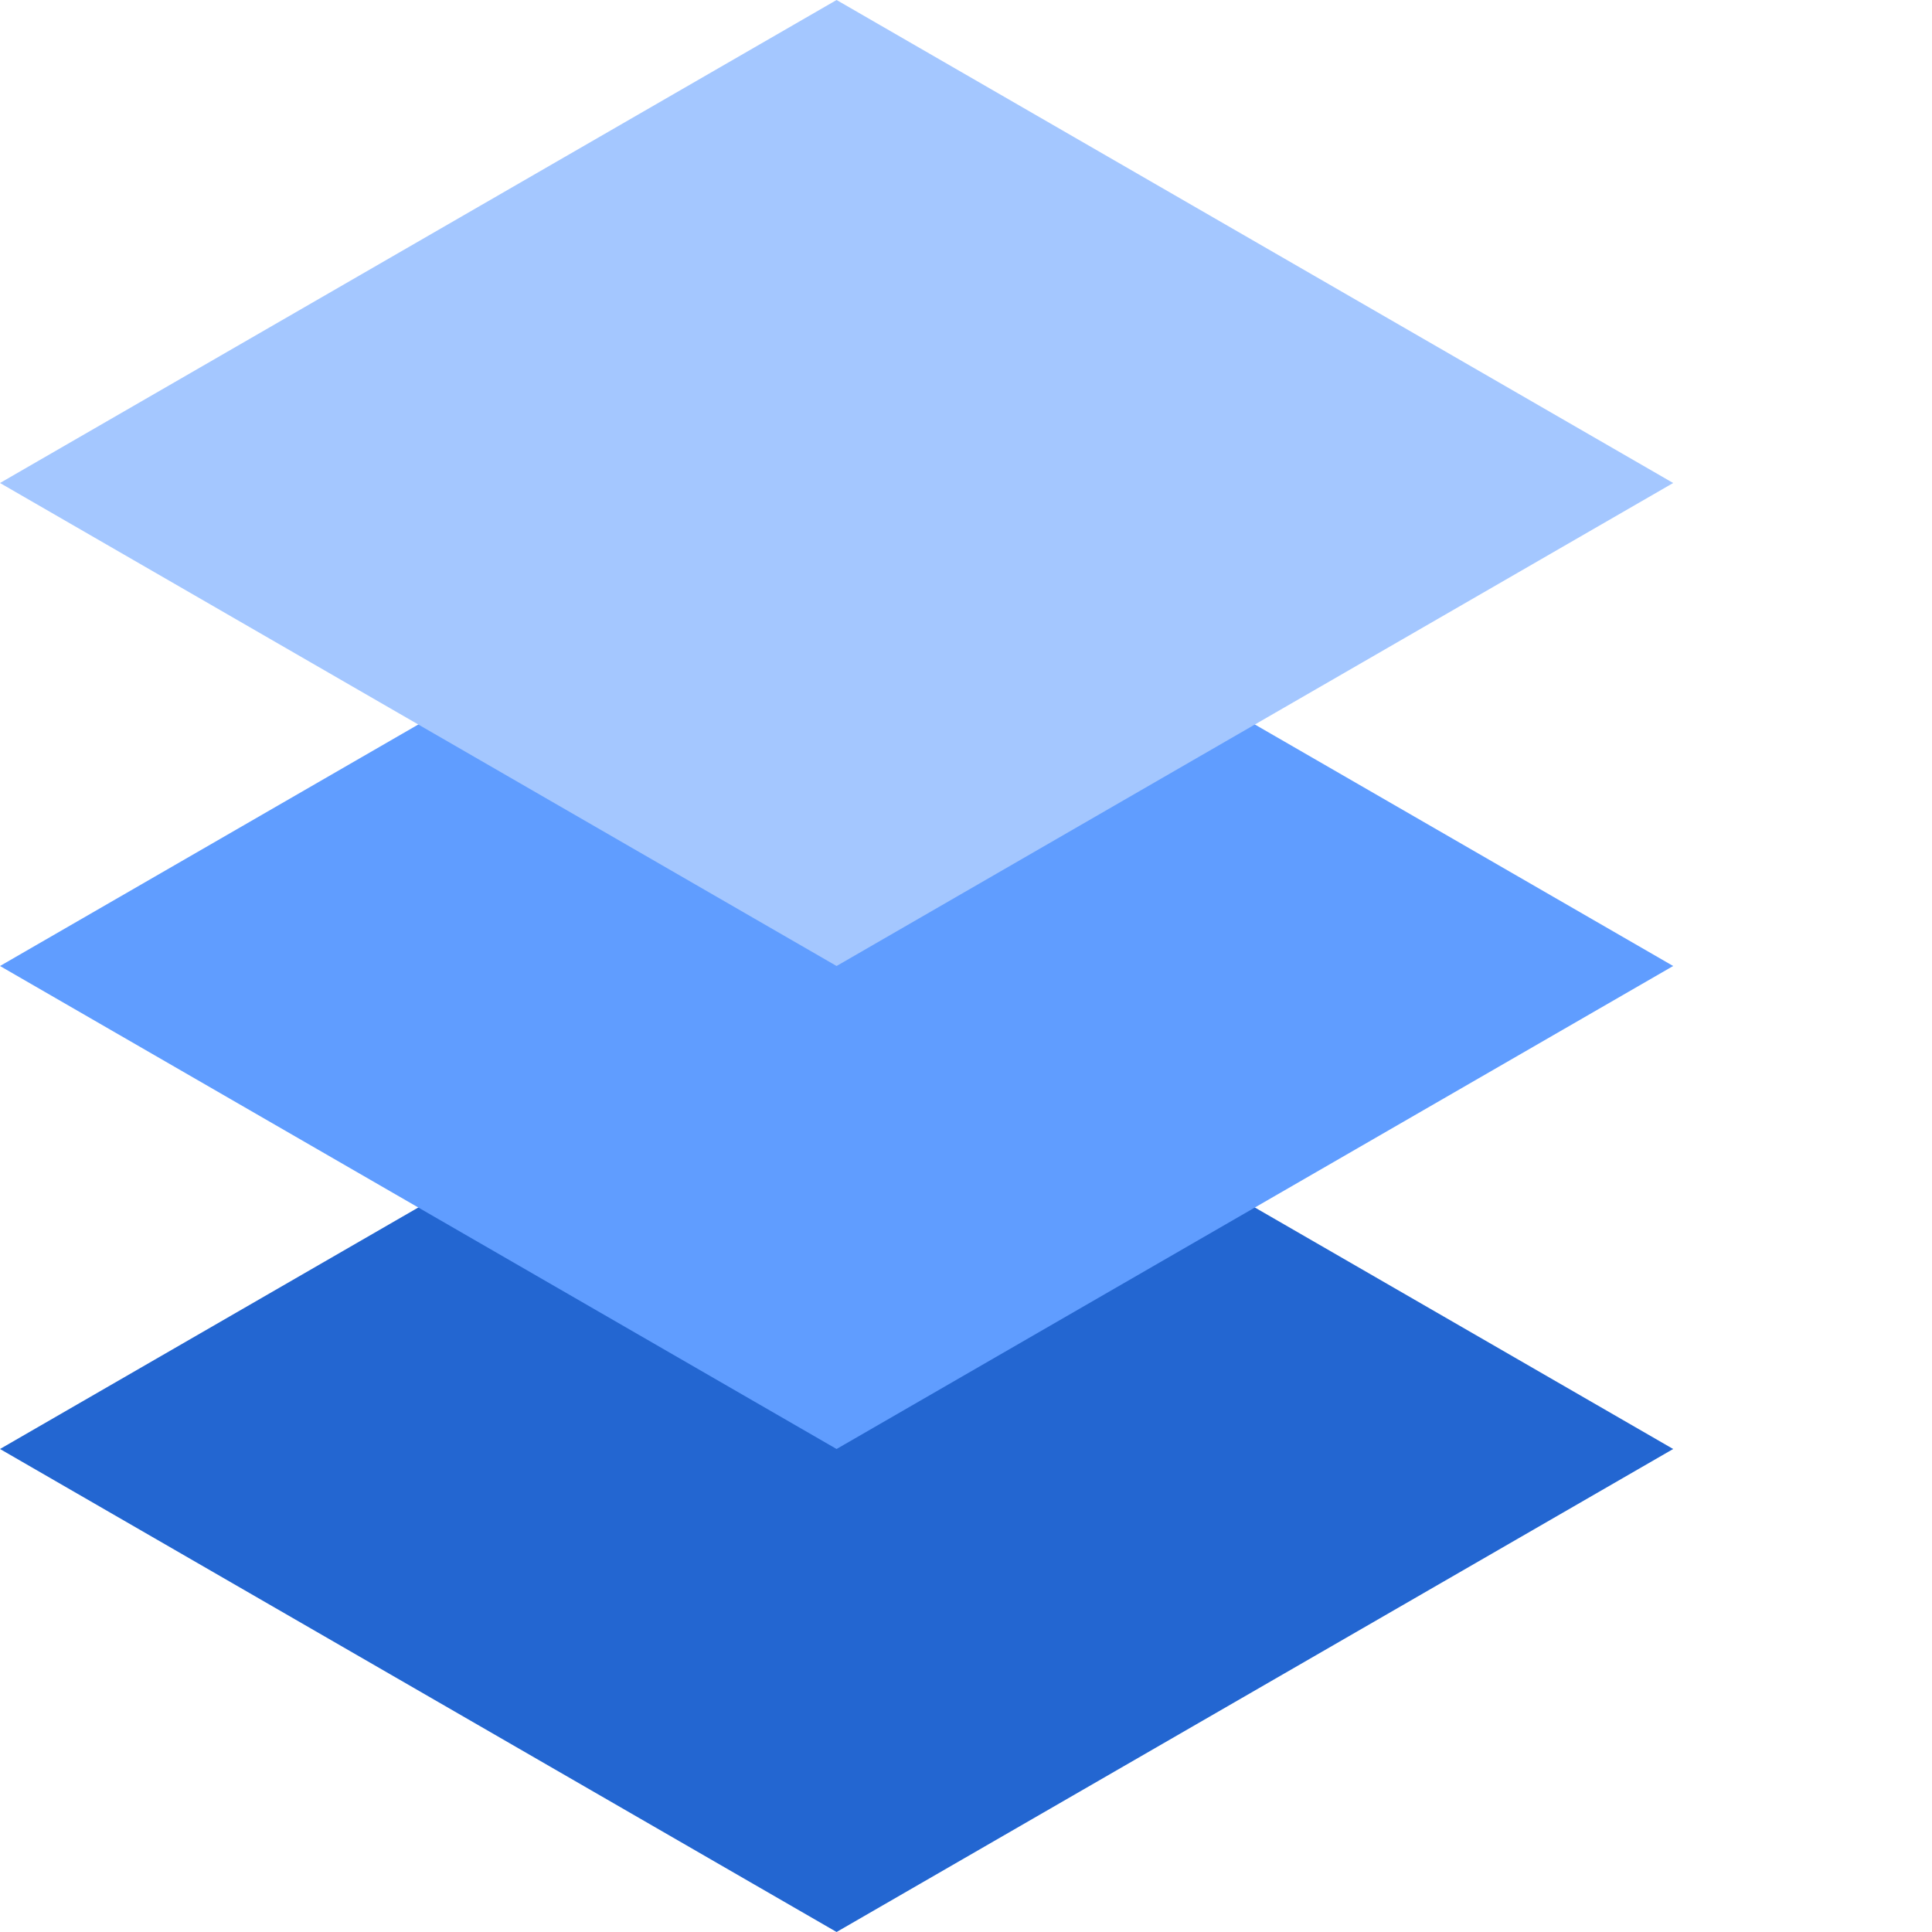
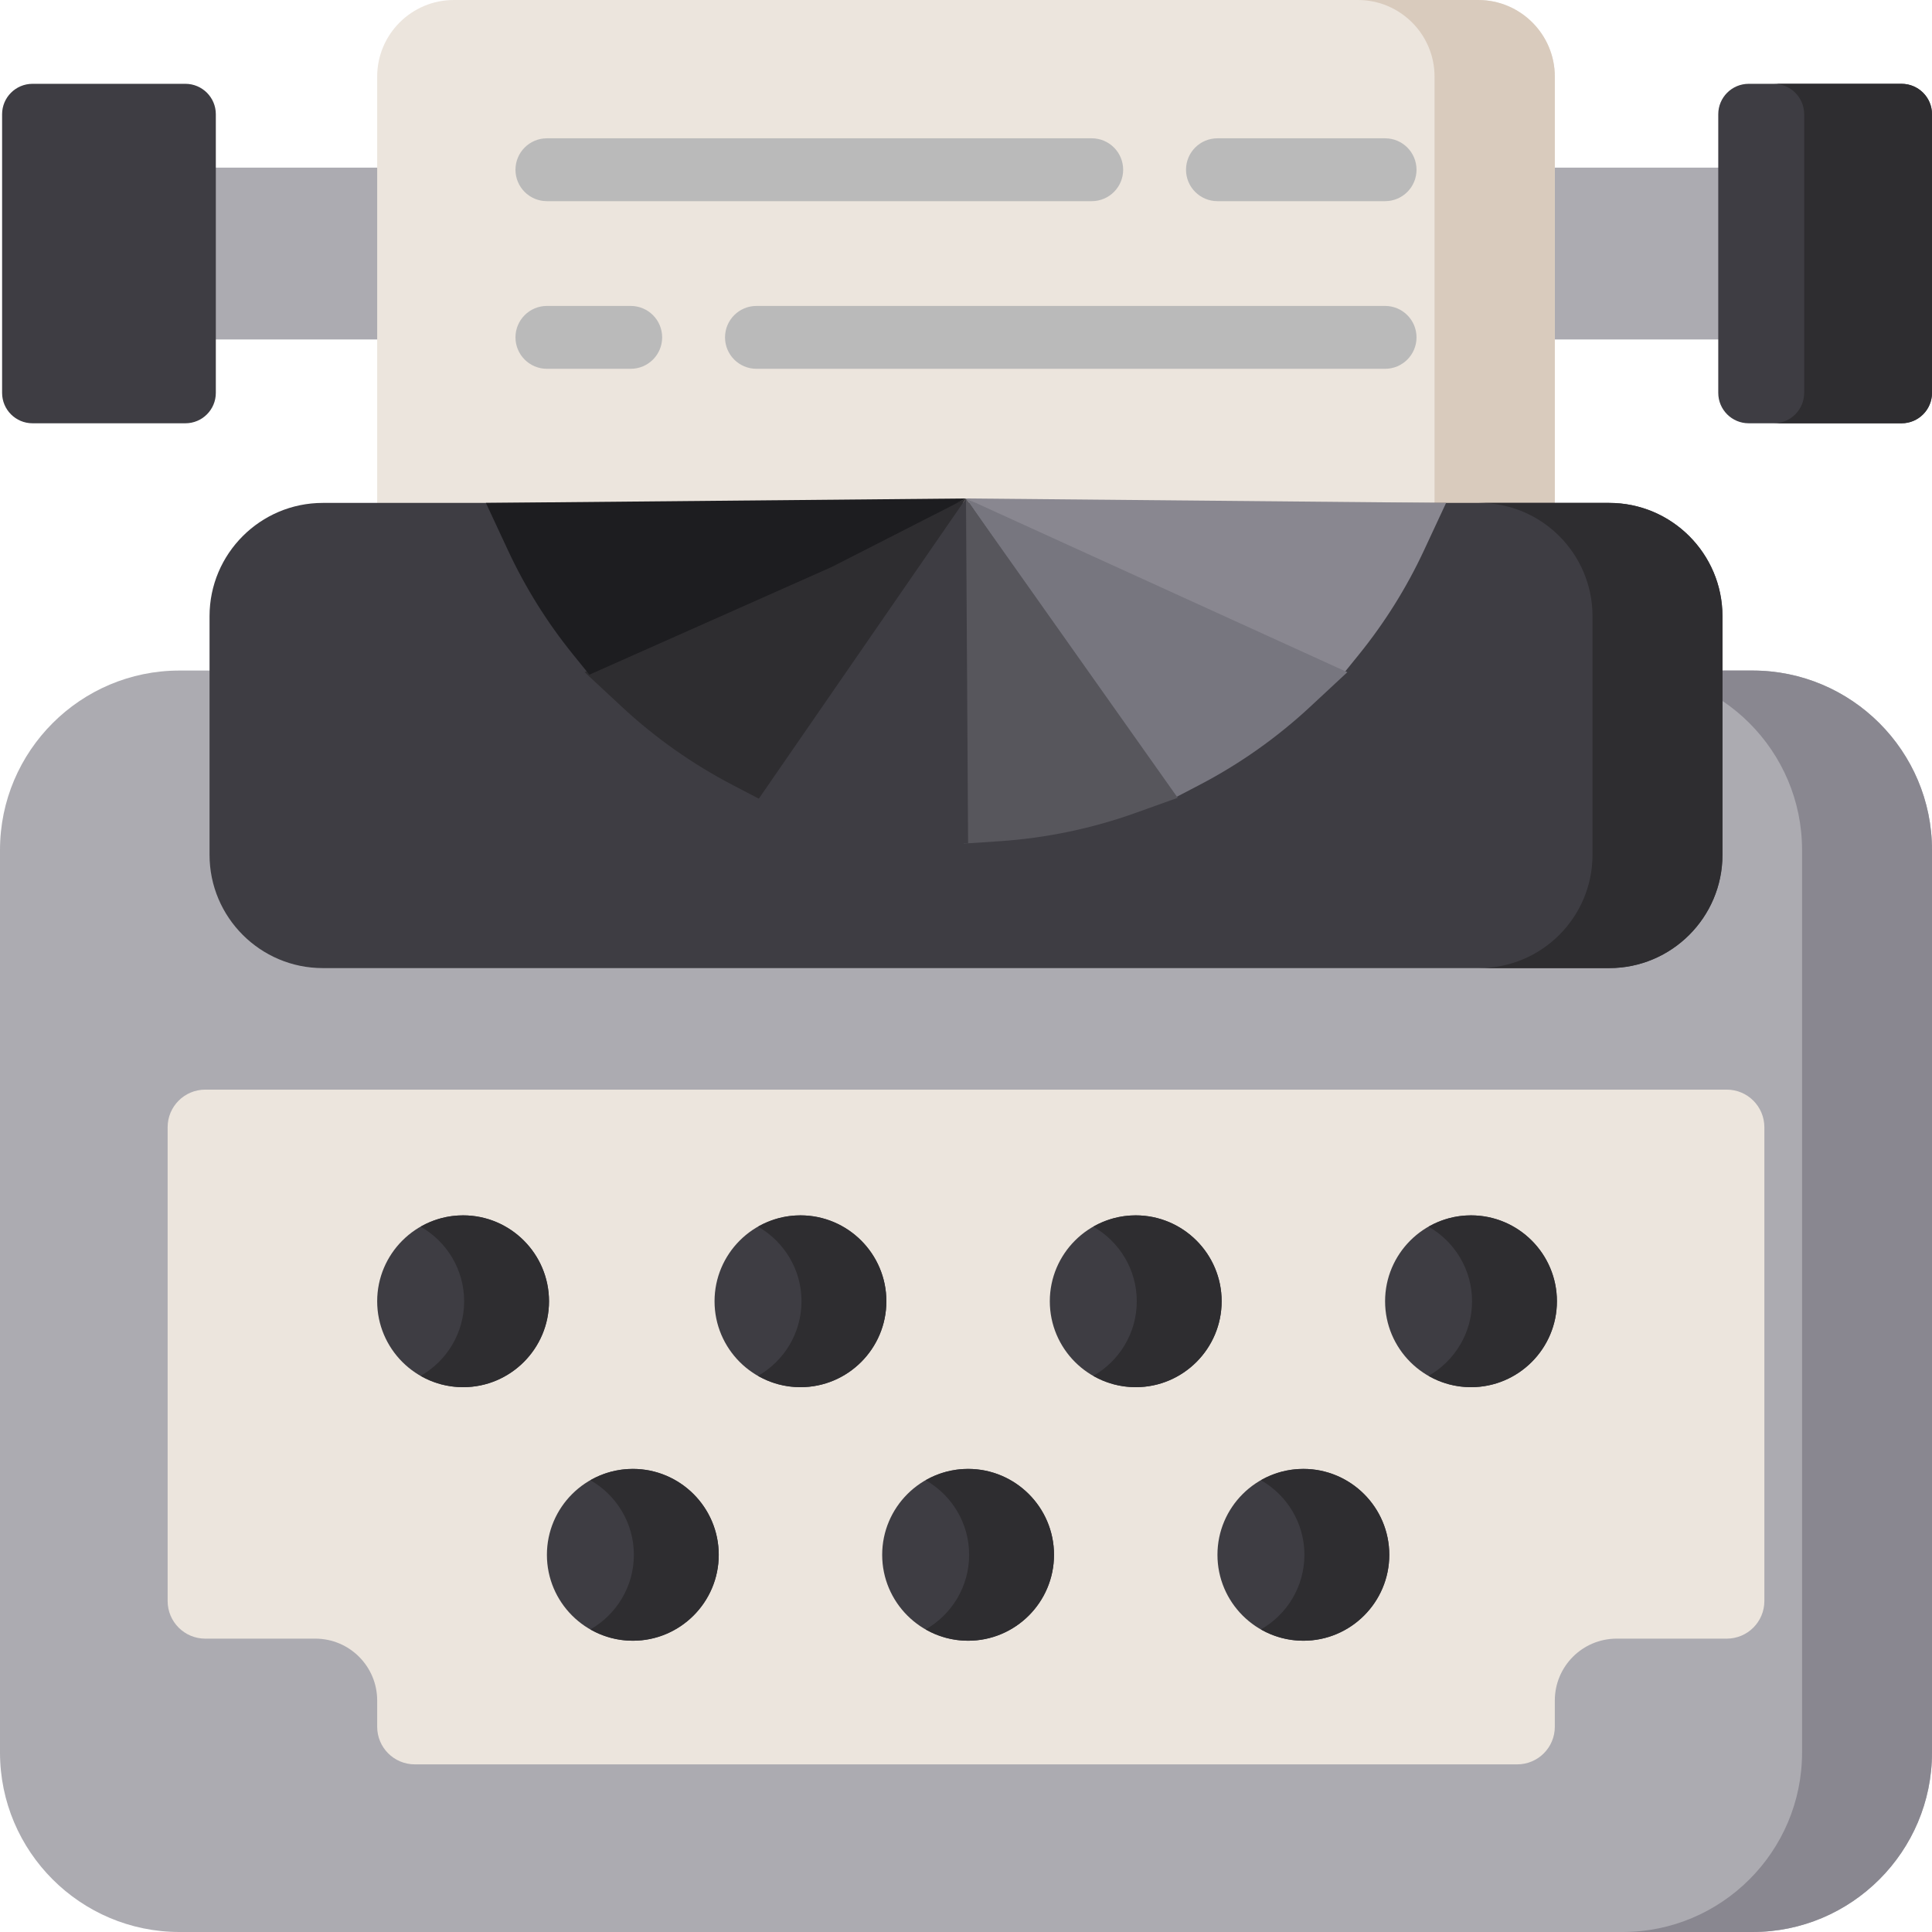
- <svg xmlns="http://www.w3.org/2000/svg" version="1.1" width="256" height="256" viewbox="0 0 949 256">
-   <path fill="#2366d1" d="M110.851 128L221.703 192L110.851 256L0 192Z" />
-   <path fill="#609dff" d="M110.851 64L221.703 128L110.851 192L0 128Z" />
-   <path fill="#a4c7ff" d="M110.851 0L221.703 64L110.851 128L0 64Z" />
+ <svg xmlns="http://www.w3.org/2000/svg" version="1.1" id="Layer_1" x="0px" y="0px" viewBox="0 0 512.001 512.001" style="enable-background:new 0 0 512.001 512.001;" xml:space="preserve">
+   <g>
+     <rect x="33.874" y="44.426" style="fill:#ACABB1;" width="88.85" height="45.536" />
+     <rect x="389.275" y="44.426" style="fill:#ACABB1;" width="88.85" height="45.536" />
+   </g>
+   <path style="fill:#3E3D43;" d="M455.358,104.111V30.276c0-4.453,3.61-8.063,8.063-8.063h40.517c4.453,0,8.063,3.61,8.063,8.063  v73.835c0,4.453-3.61,8.063-8.063,8.063h-40.517C458.967,112.174,455.358,108.565,455.358,104.111z" />
+   <path style="fill:#2E2D30;" d="M503.937,22.213h-33.874c4.453,0,8.063,3.61,8.063,8.063v73.835c0,4.453-3.61,8.063-8.063,8.063  h33.874c4.453,0,8.063-3.61,8.063-8.063V30.276C512,25.823,508.39,22.213,503.937,22.213z" />
+   <path style="fill:#3E3D43;" d="M0.555,104.111V30.276c0-4.454,3.61-8.063,8.063-8.063h40.516c4.453,0,8.063,3.61,8.063,8.063v73.835  c0,4.453-3.61,8.063-8.063,8.063H8.618C4.165,112.174,0.555,108.565,0.555,104.111z" />
+   <path style="fill:#ACABB1;" d="M47.552,512.001C21.332,512.001,0,490.669,0,464.449V225.253c0-26.22,21.332-47.552,47.552-47.552  h416.896c26.221,0,47.553,21.332,47.553,47.552v239.195c0,26.221-21.332,47.553-47.552,47.553H47.552z" />
+   <path style="fill:#898790;" d="M464.448,177.701h-34.435c26.22,0,47.552,21.332,47.552,47.552v239.195  c0,26.22-21.332,47.552-47.552,47.552h34.435c26.22,0.001,47.552-21.331,47.552-47.551V225.253  C512,199.033,490.668,177.701,464.448,177.701z" />
+   <path style="fill:#ECE5DD;" d="M99.957,211.575V20.3c0-11.193,9.106-20.299,20.3-20.299h271.487c11.194,0,20.3,9.106,20.3,20.299  v191.276H99.957z" />
+   <path style="fill:#D9CBBD;" d="M391.743,0.001H359.87c11.194,0,20.3,9.106,20.3,20.299v191.276h31.873V20.3  C412.043,9.107,402.937,0.001,391.743,0.001z" />
+   <path style="fill:#3E3D43;" d="M85.543,256.556c-16.548,0-30.011-13.463-30.011-30.01v-63.258c0-16.548,13.463-30.011,30.011-30.011  h340.914c16.548,0,30.011,13.463,30.011,30.01v63.258c0,16.548-13.463,30.011-30.011,30.011H85.543z" />
+   <path style="fill:#2E2D30;" d="M426.457,133.276h-34.435c16.548,0,30.011,13.463,30.011,30.01v63.258  c0,16.547-13.463,30.01-30.011,30.01h34.435c16.548,0,30.011-13.463,30.011-30.01v-63.258  C456.469,146.739,443.005,133.276,426.457,133.276z" />
+   <path style="fill:#ECE5DD;" d="M99.957,457.61v-6.956c0-9.056-7.341-16.397-16.397-16.397H54.391c-5.504,0-9.966-4.461-9.966-9.966  V298.73c0-5.504,4.461-9.966,9.966-9.966h403.218c5.504,0,9.966,4.461,9.966,9.966v125.561c0,5.504-4.461,9.966-9.966,9.966h-29.168  c-9.056,0-16.397,7.341-16.397,16.397v6.956c0,5.504-4.461,9.966-9.966,9.966H109.922C104.418,467.575,99.957,463.114,99.957,457.61  z" />
+   <g>
+     <path style="fill:#3E3D43;" d="M122.725,322.083c12.555,0,22.768,10.213,22.768,22.768s-10.213,22.768-22.768,22.768   s-22.768-10.213-22.768-22.768S110.17,322.083,122.725,322.083z" />
+     <path style="fill:#3E3D43;" d="M167.705,389.276c12.555,0,22.768,10.213,22.768,22.768s-10.213,22.768-22.768,22.768   s-22.768-10.213-22.768-22.768S155.15,389.276,167.705,389.276z" />
+     <path style="fill:#3E3D43;" d="M256.555,389.276c12.555,0,22.768,10.213,22.768,22.768s-10.213,22.768-22.768,22.768   c-12.555,0-22.768-10.213-22.768-22.768S244.001,389.276,256.555,389.276z" />
+     <path style="fill:#3E3D43;" d="M345.406,389.276c12.555,0,22.768,10.213,22.768,22.768s-10.213,22.768-22.768,22.768   s-22.768-10.213-22.768-22.768S332.851,389.276,345.406,389.276z" />
+     <path style="fill:#3E3D43;" d="M212.13,322.083c12.555,0,22.768,10.213,22.768,22.768s-10.213,22.768-22.768,22.768   s-22.768-10.213-22.768-22.768S199.576,322.083,212.13,322.083z" />
+     <path style="fill:#3E3D43;" d="M300.98,322.083c12.555,0,22.768,10.213,22.768,22.768s-10.213,22.768-22.768,22.768   s-22.768-10.213-22.768-22.768S288.426,322.083,300.98,322.083z" />
+     <path style="fill:#3E3D43;" d="M389.831,322.083c12.555,0,22.768,10.213,22.768,22.768s-10.213,22.768-22.768,22.768   s-22.768-10.213-22.768-22.768S377.276,322.083,389.831,322.083z" />
+   </g>
+   <g>
+     <path style="fill:#2E2D30;" d="M122.725,322.083c-4.092,0-7.923,1.099-11.245,2.996c6.871,3.924,11.523,11.308,11.523,19.771   s-4.651,15.849-11.523,19.771c3.322,1.897,7.154,2.996,11.245,2.996c12.555,0,22.768-10.213,22.768-22.768   S135.279,322.083,122.725,322.083z" />
+     <path style="fill:#2E2D30;" d="M167.705,389.276c-4.092,0-7.923,1.099-11.245,2.996c6.871,3.924,11.523,11.308,11.523,19.771   s-4.651,15.849-11.523,19.771c3.322,1.897,7.154,2.996,11.245,2.996c12.555,0,22.768-10.213,22.768-22.768   S180.26,389.276,167.705,389.276z" />
+     <path style="fill:#2E2D30;" d="M256.555,389.276c-4.092,0-7.923,1.099-11.245,2.996c6.871,3.924,11.523,11.308,11.523,19.771   s-4.651,15.849-11.523,19.771c3.322,1.897,7.154,2.996,11.245,2.996c12.555,0,22.768-10.213,22.768-22.768   S269.11,389.276,256.555,389.276z" />
+     <path style="fill:#2E2D30;" d="M345.406,389.276c-4.092,0-7.923,1.099-11.245,2.996c6.871,3.924,11.523,11.308,11.523,19.771   s-4.651,15.849-11.523,19.771c3.322,1.897,7.154,2.996,11.245,2.996c12.555,0,22.768-10.213,22.768-22.768   S357.96,389.276,345.406,389.276z" />
+     <path style="fill:#2E2D30;" d="M212.13,322.083c-4.092,0-7.923,1.099-11.245,2.996c6.871,3.924,11.523,11.308,11.523,19.771   s-4.651,15.849-11.523,19.771c3.322,1.897,7.154,2.996,11.245,2.996c12.555,0,22.768-10.213,22.768-22.768   S224.685,322.083,212.13,322.083z" />
+     <path style="fill:#2E2D30;" d="M300.98,322.083c-4.092,0-7.923,1.099-11.245,2.996c6.871,3.924,11.523,11.308,11.523,19.771   s-4.651,15.849-11.523,19.771c3.322,1.897,7.154,2.996,11.245,2.996c12.555,0,22.768-10.213,22.768-22.768   S313.535,322.083,300.98,322.083z" />
+     <path style="fill:#2E2D30;" d="M389.831,322.083c-4.092,0-7.923,1.099-11.245,2.996c6.871,3.924,11.523,11.308,11.523,19.771   s-4.651,15.849-11.523,19.771c3.322,1.897,7.154,2.996,11.245,2.996c12.555,0,22.768-10.213,22.768-22.768   S402.385,322.083,389.831,322.083z" />
+   </g>
+   <path style="fill:#898790;" d="M291.642,150.281L256,132.098l127.231,1.178l-5.887,12.638c-4.578,9.826-10.381,19.108-17.249,27.589  l-4.288,5.295L291.642,150.281z" />
+   <path style="fill:#77767F;" d="M256,132.098l101.061,46.041l-9.851,9.162c-8.821,8.204-18.733,15.197-29.458,20.784l-6.848,3.567  L256,132.098z" />
+   <path style="fill:#57565C;" d="M256,132.098l56.107,79.328l-11.063,3.965c-11.658,4.178-23.811,6.714-36.122,7.537l-9.477,0.633  L256,132.098z" />
+   <path style="fill:#3E3D43;" d="M247.078,222.928c-12.311-0.823-24.464-3.359-36.122-7.537l-11.063-3.965L256,132.099l0.555,91.464  L247.078,222.928z" />
+   <path style="fill:#2E2D30;" d="M194.248,208.085c-10.725-5.588-20.638-12.58-29.458-20.784l-9.851-9.162l101.061-46.041  l-54.904,79.554L194.248,208.085z" />
+   <path style="fill:#1D1D20;" d="M151.905,173.503c-6.868-8.481-12.671-17.763-17.249-27.589l-5.887-12.638L256,132.098  l-35.642,18.182l-64.164,28.518L151.905,173.503z" />
+   <g>
+     <path style="fill:#BABABA;" d="M144.937,53.311h144.382c4.6,0,8.33-3.728,8.33-8.33s-3.729-8.33-8.33-8.33H144.937   c-4.6,0-8.33,3.728-8.33,8.33S140.337,53.311,144.937,53.311z" />
+     <path style="fill:#BABABA;" d="M367.063,36.651h-44.425c-4.6,0-8.33,3.728-8.33,8.33s3.729,8.33,8.33,8.33h44.425   c4.6,0,8.33-3.728,8.33-8.33S371.663,36.651,367.063,36.651z" />
+     <path style="fill:#BABABA;" d="M167.15,81.076h-22.213c-4.6,0-8.33,3.728-8.33,8.33c0,4.601,3.729,8.33,8.33,8.33h22.213   c4.6,0,8.33-3.728,8.33-8.33C175.479,84.805,171.75,81.076,167.15,81.076z" />
+     <path style="fill:#BABABA;" d="M367.063,81.076H200.469c-4.6,0-8.33,3.728-8.33,8.33c0,4.601,3.73,8.33,8.33,8.33h166.594   c4.6,0,8.33-3.728,8.33-8.33C375.393,84.805,371.663,81.076,367.063,81.076z" />
+   </g>
+   <g>
+ </g>
+   <g>
+ </g>
+   <g>
+ </g>
+   <g>
+ </g>
+   <g>
+ </g>
+   <g>
+ </g>
+   <g>
+ </g>
+   <g>
+ </g>
+   <g>
+ </g>
+   <g>
+ </g>
+   <g>
+ </g>
+   <g>
+ </g>
+   <g>
+ </g>
+   <g>
+ </g>
+   <g>
+ </g>
</svg>
